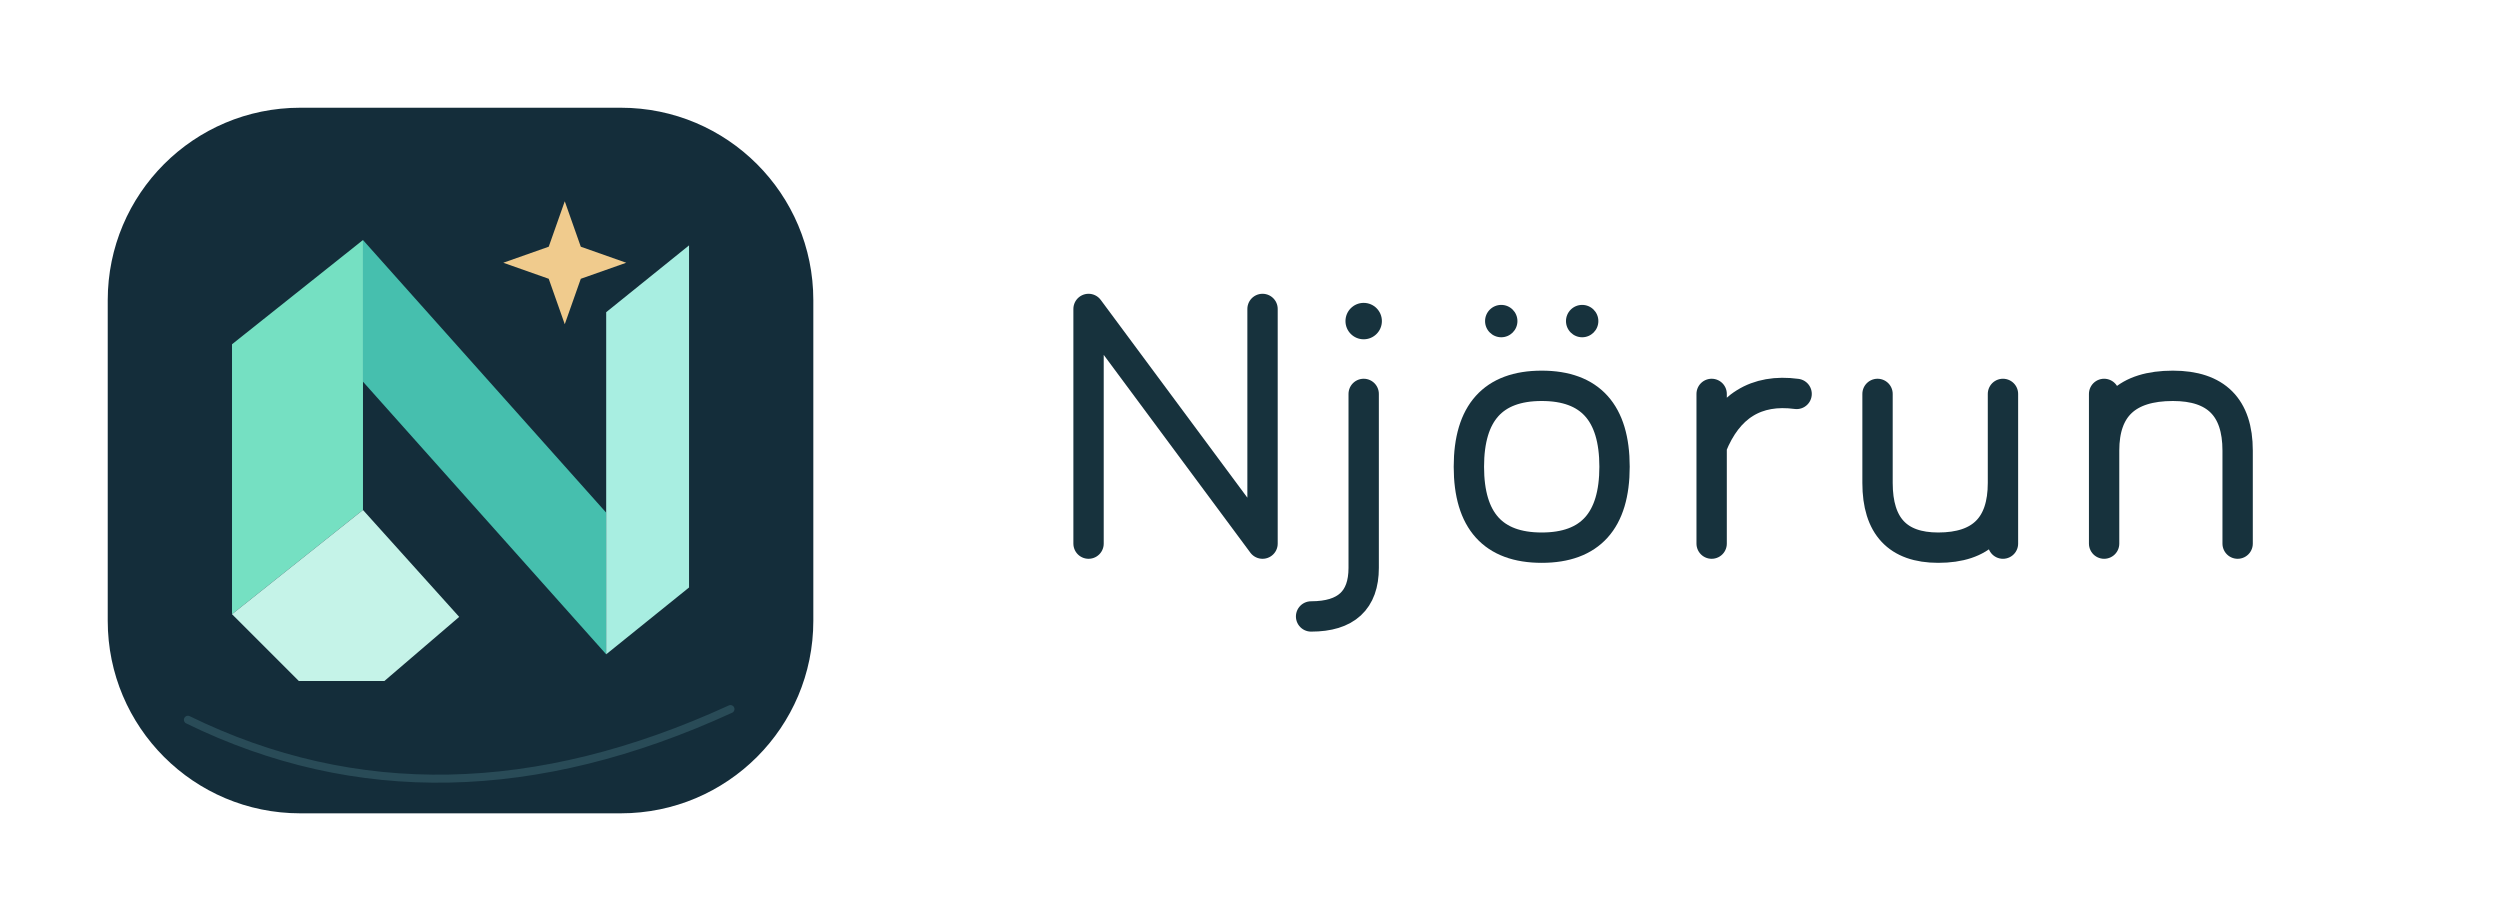
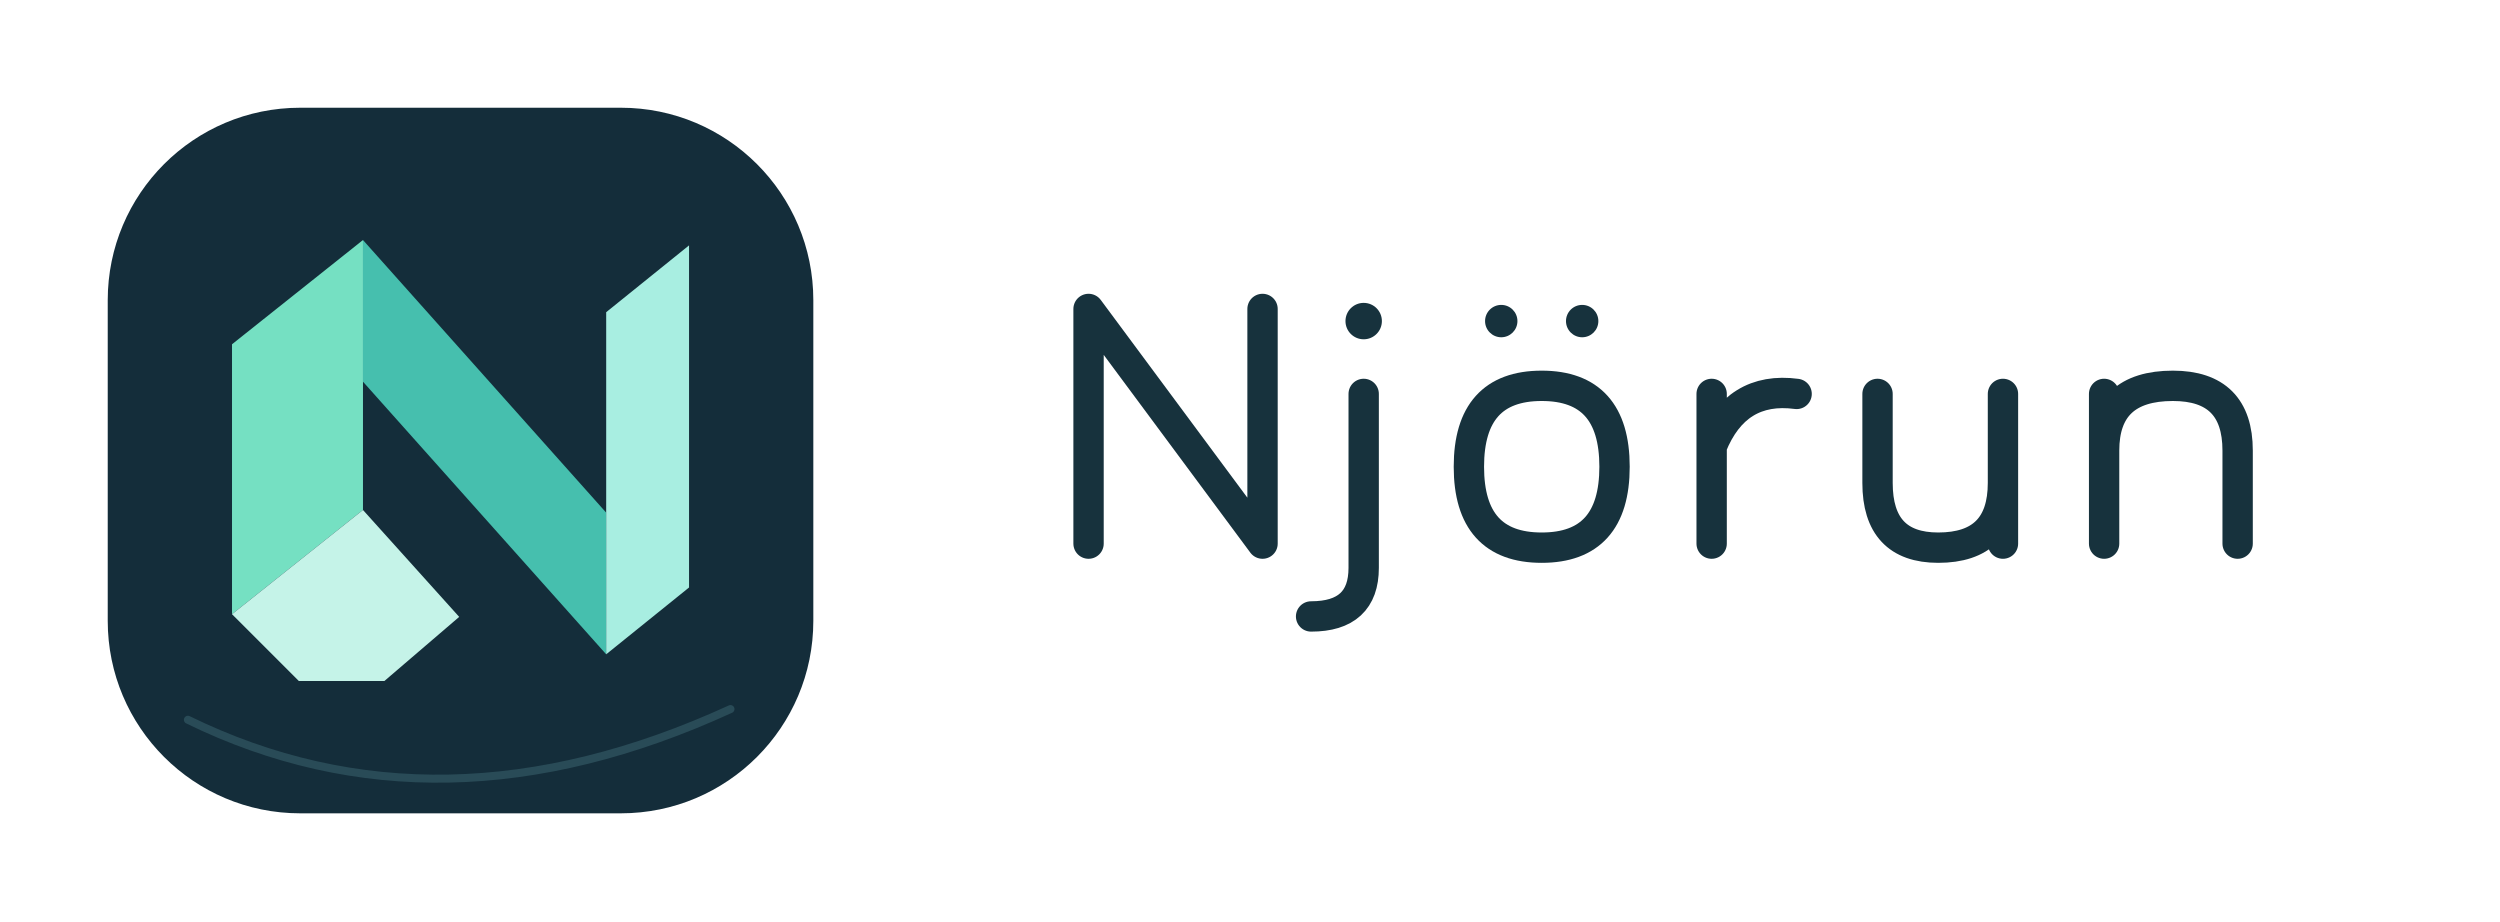
<svg xmlns="http://www.w3.org/2000/svg" width="760" height="280" viewBox="0 0 760 280" role="img" aria-labelledby="title description">
  <g transform="translate(10 10) scale(.8125)">
    <g id="northern-window">
      <rect x="28" y="28" width="264" height="264" rx="72" fill="#142d3a" />
      <g id="folded-n" transform="translate(-7.5 -4.5)">
        <path d="M82 222V121L131 82V183Z" fill="#75e0c2" />
        <path d="M131 82L222 184V237L131 135Z" fill="#46bfae" />
        <path d="M222 184V109L253 84V212L222 237Z" fill="#a8eee1" />
        <path d="M82 222L131 183L167 223L139 247H107Z" fill="#c5f3e8" />
      </g>
-       <path d="M199 63L205 80L222 86L205 92L199 109L193 92L176 86L193 80Z" fill="#f0cb8d" />
      <path d="M58 257Q152 303 261 253" fill="none" stroke="#294b57" stroke-width="3" stroke-linecap="round" />
    </g>
  </g>
  <g transform="translate(326 89) scale(1.23)">
    <g id="wordmark" fill="none" stroke="#17323d" stroke-width="7.5" stroke-linecap="round" stroke-linejoin="round">
      <path d="M4 62V4L47 62V4" />
      <path d="M72 25V68Q72 80 59 80" />
      <path d="M98 43Q98 23 116 23Q134 23 134 43Q134 63 116 63Q98 63 98 43Z" />
      <path d="M158 62V25M158 38Q164 23 179 25" />
      <path d="M199 25V47Q199 63 214 63Q230 63 230 47V25M230 47V62" />
      <path d="M255 62V25M255 39Q255 23 272 23Q288 23 288 39V62" />
    </g>
    <g fill="#17323d">
      <circle cx="72" cy="7" r="4.5" />
      <circle cx="106" cy="7" r="4" />
      <circle cx="126" cy="7" r="4" />
    </g>
  </g>
</svg>
